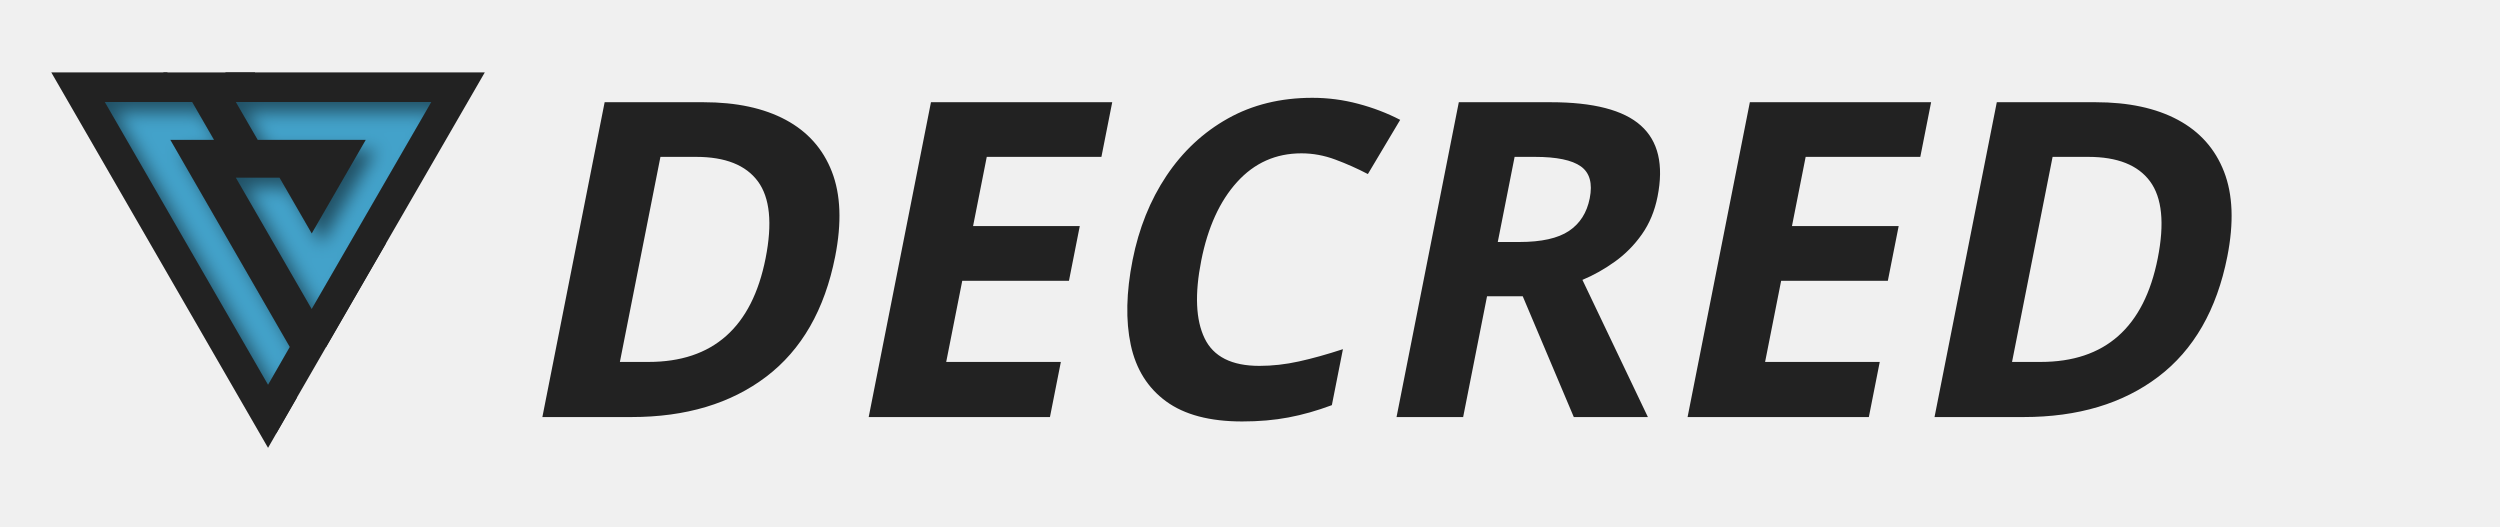
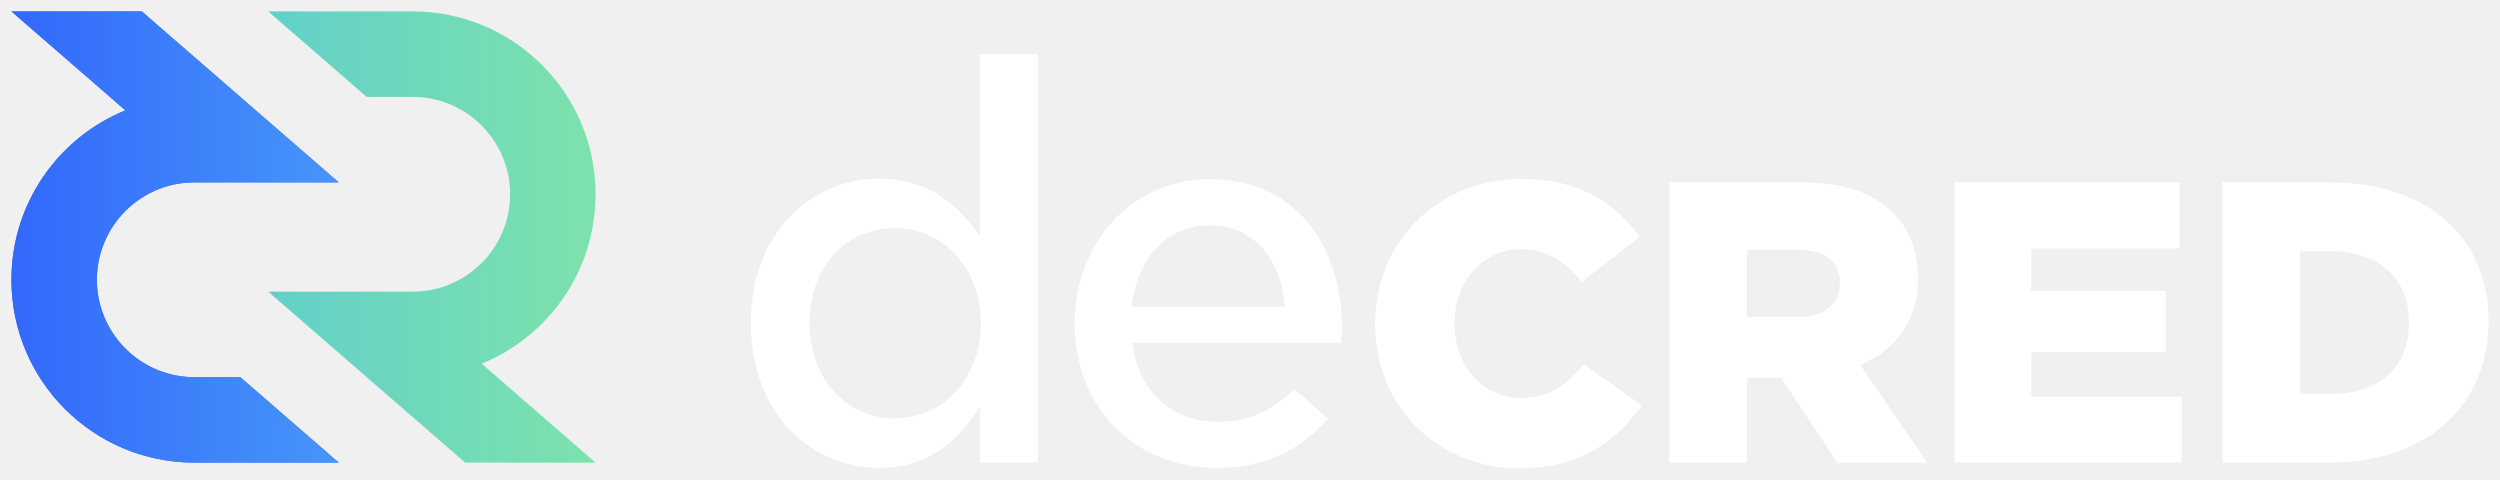
- <svg xmlns="http://www.w3.org/2000/svg" width="190mm" height="40mm" viewBox="0 0 673.228 141.732" id="svg4143" version="1.1">
-   <defs id="defs4145">
-     <filter style="color-interpolation-filters:sRGB" id="filter4232">
-       <feFlood flood-opacity="0.498" flood-color="rgb(0,0,0)" result="flood" id="feFlood4234" />
-       <feComposite in="flood" in2="SourceGraphic" operator="out" result="composite1" id="feComposite4236" />
-       <feGaussianBlur in="composite1" stdDeviation="5" result="blur" id="feGaussianBlur4238" />
-       <feOffset dx="6" dy="6" result="offset" id="feOffset4240" />
-       <feComposite in="offset" in2="SourceGraphic" operator="atop" result="composite2" id="feComposite4242" />
-     </filter>
-   </defs>
-   <g id="layer1" transform="translate(0,-910.6299)">
-     <g transform="matrix(0.4507181,0,0,0.4507181,-101.0999,778.4848)" id="g4156">
-       <g style="fill:#222222;fill-opacity:1" transform="translate(0,3.1445312e-6)" id="g4345-5">
-         <rect style="opacity:1;fill:#222222;fill-opacity:1;stroke:none;stroke-width:5;stroke-linecap:butt;stroke-linejoin:miter;stroke-miterlimit:4;stroke-dasharray:none;stroke-dashoffset:0;stroke-opacity:1" id="rect4156-4" width="54.72" height="29.998" x="321.94" y="336.461" />
-         <rect style="opacity:1;fill:#222222;fill-opacity:1;stroke:none;stroke-width:5;stroke-linecap:butt;stroke-linejoin:miter;stroke-miterlimit:4;stroke-dasharray:none;stroke-dashoffset:0;stroke-opacity:1" id="rect4160-9-2-6-3" width="32.503" height="21.221" x="373.661" y="497.244" />
-         <path d="m 380.638,536.905 c 16.026,-27.759 31.994,-55.496 47.986,-83.196 l -17.55,0 8.775,-15.198 35.098,0 -65.582,113.591 -8.728,-15.198 z m -56.854,-98.394 78.517,0 -8.775,15.198 -43.418,0 21.709,37.601 12.935,-22.403 17.549,0 -30.46,52.758 -48.056,-83.154" style="fill:#222222;fill-opacity:1;fill-rule:evenodd;stroke:none" id="path14-8-6" />
-         <rect style="opacity:1;fill:#222222;fill-opacity:1;stroke:none;stroke-width:5;stroke-linecap:butt;stroke-linejoin:miter;stroke-miterlimit:4;stroke-dasharray:none;stroke-dashoffset:0;stroke-opacity:1" id="rect4160-9-2-7-1" width="24.434" height="16.269" x="372.216" y="491.793" />
-         <rect style="opacity:1;fill:#222222;fill-opacity:1;stroke:none;stroke-width:5;stroke-linecap:butt;stroke-linejoin:miter;stroke-miterlimit:4;stroke-dasharray:none;stroke-dashoffset:0;stroke-opacity:1" id="rect4160-9-2-4" width="65.918" height="43.036" x="353.781" y="455.292" />
-         <rect style="opacity:1;fill:#222222;fill-opacity:1;stroke:none;stroke-width:5;stroke-linecap:butt;stroke-linejoin:miter;stroke-miterlimit:4;stroke-dasharray:none;stroke-dashoffset:0;stroke-opacity:1" id="rect4160-9-9" width="100.141" height="45.368" x="334.696" y="413.209" />
-         <rect style="opacity:1;fill:#222222;fill-opacity:1;stroke:none;stroke-width:5;stroke-linecap:butt;stroke-linejoin:miter;stroke-miterlimit:4;stroke-dasharray:none;stroke-dashoffset:0;stroke-opacity:1" id="rect4160-4" width="160.781" height="72.84" x="304.57" y="344.137" />
-         <path d="M 401.691,530.752 C 370.045,475.939 338.515,421.167 306.936,366.472 l 34.654,0 -17.327,-30.01 -69.306,0 129.5,224.301 17.234,-30.01 z m 112.266,-194.29 -155.041,0 17.327,30.01 85.734,0 -42.867,74.248 -25.541,-44.238 -34.653,0 60.148,104.178 94.893,-164.198" style="fill:#222222;fill-opacity:1;fill-rule:evenodd;stroke:none" id="path14-9" />
-       </g>
-       <rect y="354.141" x="337.37" height="22.594" width="41.214" id="rect4156" style="opacity:1;fill:#222222;fill-opacity:1;stroke:none;stroke-width:5;stroke-linecap:butt;stroke-linejoin:miter;stroke-miterlimit:4;stroke-dasharray:none;stroke-dashoffset:0;stroke-opacity:1" />
-       <rect y="475.241" x="376.326" height="15.983" width="24.481" id="rect4160-9-2-6" style="opacity:1;fill:#222222;fill-opacity:1;stroke:none;stroke-width:5;stroke-linecap:butt;stroke-linejoin:miter;stroke-miterlimit:4;stroke-dasharray:none;stroke-dashoffset:0;stroke-opacity:1" />
-       <path id="path14-8" style="fill:#222222;fill-opacity:1;fill-rule:evenodd;stroke:none" d="m 381.58,505.113 c 12.071,-20.907 24.097,-41.799 36.143,-62.662 l -13.218,0 6.609,-11.447 26.436,0 -49.396,85.556 -6.574,-11.447 z m -42.822,-74.109 59.138,0 -6.609,11.447 -32.702,0 16.351,28.321 9.742,-16.874 13.218,0 -22.942,39.737 -36.195,-62.631" />
-       <rect y="471.135" x="375.237" height="12.253" width="18.403" id="rect4160-9-2-7" style="opacity:1;fill:#222222;fill-opacity:1;stroke:none;stroke-width:5;stroke-linecap:butt;stroke-linejoin:miter;stroke-miterlimit:4;stroke-dasharray:none;stroke-dashoffset:0;stroke-opacity:1" />
-       <rect y="443.643" x="361.352" height="32.414" width="49.648" id="rect4160-9-2" style="opacity:1;fill:#222222;fill-opacity:1;stroke:none;stroke-width:5;stroke-linecap:butt;stroke-linejoin:miter;stroke-miterlimit:4;stroke-dasharray:none;stroke-dashoffset:0;stroke-opacity:1" />
-       <rect y="411.947" x="346.977" height="34.17" width="75.425" id="rect4160-9" style="opacity:1;fill:#222222;fill-opacity:1;stroke:none;stroke-width:5;stroke-linecap:butt;stroke-linejoin:miter;stroke-miterlimit:4;stroke-dasharray:none;stroke-dashoffset:0;stroke-opacity:1" />
-       <rect y="359.923" x="324.287" height="54.862" width="121.098" id="rect4160" style="opacity:1;fill:#222222;fill-opacity:1;stroke:none;stroke-width:5;stroke-linecap:butt;stroke-linejoin:miter;stroke-miterlimit:4;stroke-dasharray:none;stroke-dashoffset:0;stroke-opacity:1" />
-       <path id="path14-3" style="fill:#43a2ca;fill-opacity:1;fill-rule:evenodd;stroke:none;filter:url(#filter4232)" d="M 397.437,500.478 C 373.602,459.194 349.854,417.941 326.069,376.745 l 26.101,0 -13.05,-22.603 -52.201,0 97.538,168.94 12.98,-22.603 z m 84.557,-146.337 -116.775,0 13.05,22.603 64.574,0 -32.287,55.923 -19.237,-33.319 -26.1,0 45.303,78.465 71.472,-123.672" />
-     </g>
-     <text xml:space="preserve" style="font-style:normal;font-weight:normal;font-size:118.017px;line-height:125%;font-family:sans-serif;letter-spacing:0px;word-spacing:0px;fill:#222222;fill-opacity:1;stroke:none;stroke-width:1px;stroke-linecap:butt;stroke-linejoin:miter;stroke-opacity:1;" x="337.699" y="1022.94" id="text4697" transform="matrix(1,0,-0.1977939,1,0,0)">
-       <tspan id="tspan4699" x="337.699" y="1022.94" style="font-style:normal;font-variant:normal;font-weight:bold;font-stretch:normal;font-size:118.75px;font-family:Montserrat;-inkscape-font-specification:'Montserrat Bold';fill:#222222;fill-opacity:1;">DECRED</tspan>
-     </text>
+ <svg xmlns="http://www.w3.org/2000/svg" version="1.1" x="0px" y="0px" width="437.82px" height="84px" viewBox="0 0 437.82 84" enable-background="new 0 0 437.82 84" xml:space="preserve">
+   <g id="Layer_1">
+     <linearGradient id="XMLID_1481_" gradientUnits="userSpaceOnUse" x1="46.97" y1="41.509" x2="104.301" y2="41.509">
+       <stop offset="0" style="stop-color:#62D0C9" />
+       <stop offset="1" style="stop-color:#7DE2AC" />
+     </linearGradient>
+     <path id="XMLID_152_" fill="url(#XMLID_1481_)" d="M46.97,51.078h25.31c9.402,0,17.051-7.651,17.051-17.054   S81.682,16.971,72.28,16.971h-8.063L46.97,2h25.31c17.684,0,32.021,14.339,32.021,32.023c0,13.417-8.253,24.906-19.958,29.67   l19.956,17.324H81.463L46.97,51.078z" />
+     <path id="XMLID_146_" fill="#4971FA" d="M59.328,31.944H34.02c-9.4,0-17.052,7.648-17.052,17.051   c0,9.402,7.651,17.053,17.052,17.053h8.063l17.246,14.97H34.02c-17.685,0-32.022-14.337-32.022-32.023   c0-13.416,8.253-24.907,19.958-29.671L2,2h22.836L59.328,31.944z" />
+     <linearGradient id="XMLID_1485_" gradientUnits="userSpaceOnUse" x1="1.998" y1="41.509" x2="59.328" y2="41.509">
+       <stop offset="0" style="stop-color:#3268FB" />
+       <stop offset="1" style="stop-color:#4795FA" />
+     </linearGradient>
+     <path id="XMLID_139_" fill="url(#XMLID_1485_)" d="M59.328,31.944H34.02c-9.4,0-17.052,7.648-17.052,17.051   c0,9.402,7.651,17.053,17.052,17.053h8.063l17.246,14.97H34.02c-17.685,0-32.022-14.337-32.022-32.023   c0-13.416,8.253-24.907,19.958-29.671L2,2h22.836L59.328,31.944z" />
+     <path id="XMLID_133_" fill="#FFFFFF" d="M240.819,56.802v-0.138c0-14.201,10.928-25.338,25.685-25.338   c9.955,0,16.36,4.177,20.674,10.164l-10.164,7.865c-2.783-3.482-5.984-5.709-10.648-5.709c-6.822,0-11.626,5.778-11.626,12.878   v0.14c0,7.308,4.804,13.016,11.626,13.016c5.08,0,8.075-2.367,10.998-5.915l10.164,7.238C282.932,77.336,276.737,82,265.948,82   C252.025,82,240.819,71.352,240.819,56.802z" />
+     <path id="XMLID_119_" fill="#FFFFFF" d="M292.341,31.942h23.207c7.5,0,12.687,1.963,15.983,5.329   c2.875,2.803,4.346,6.589,4.346,11.427v0.142c0,7.5-3.995,12.478-10.096,15.073l11.709,17.105h-15.703l-9.885-14.862h-5.96v14.862   h-13.601V31.942z M314.916,55.498c4.627,0,7.29-2.243,7.29-5.819V49.54c0-3.855-2.803-5.818-7.359-5.818h-8.904v11.775H314.916z" />
+     <path id="XMLID_112_" fill="#FFFFFF" d="M342.26,31.953h39.469v11.568H355.72v7.43h23.556v10.727H355.72v7.78h26.361v11.568H342.26   V31.953z" />
+     <path id="XMLID_86_" fill="#FFFFFF" d="M389.201,31.953h18.93c17.526,0,27.69,10.095,27.69,24.256v0.141   c0,14.161-10.305,24.677-27.973,24.677h-18.648V31.953z M408.342,68.968c8.132,0,13.53-4.487,13.53-12.408v-0.141   c0-7.853-5.398-12.409-13.53-12.409h-5.539v24.957H408.342z" />
+     <path id="XMLID_82_" fill="#FFFFFF" d="M213.078,81.944c-14.405,0-24.86-10.613-24.86-25.235c0-14.441,10.162-25.331,23.638-25.331   c7.219,0,13.214,2.688,17.336,7.774c3.761,4.64,5.832,11.175,5.832,18.402c0,0.833-0.063,1.606-0.138,2.491h-36.624l0.116,0.708   c1.315,8.084,7.021,13.107,14.888,13.107c5.176,0,9.23-1.711,13.456-5.702l5.805,5.151   C227.491,79.119,221.123,81.944,213.078,81.944z M211.762,39.462c-7.082,0-12.373,5.335-13.481,13.594l-0.092,0.691h26.845   l-0.069-0.672C224.102,44.678,219.043,39.462,211.762,39.462z" />
+     <path id="XMLID_78_" fill="#FFFFFF" d="M154.005,81.944c-11.182,0-22.501-8.701-22.501-25.332c0-16.631,11.32-25.333,22.501-25.333   c6.646,0,12.042,2.793,16.499,8.538l1.097,1.414V9.486h10.19v71.532h-10.19v-9.724l-1.112,1.568   C166.154,78.973,160.763,81.944,154.005,81.944z M156.742,39.96c-8.804,0-14.953,6.847-14.953,16.652   c0,9.648,6.289,16.652,14.953,16.652c8.579,0,15.047-7.159,15.047-16.652C171.789,47.119,165.32,39.96,156.742,39.96z" />
+   </g>
+   <g id="Layer_2">
+ </g>
+   <g id="specctr" display="none">
+     <g id="Dimensions" display="inline">
+ 	</g>
+     <g id="Spacing" display="inline">
+ 	</g>
+     <g id="Text_Properties" display="inline">
+ 	</g>
+     <g id="Object_Properties" display="inline">
+ 	</g>
  </g>
</svg>
